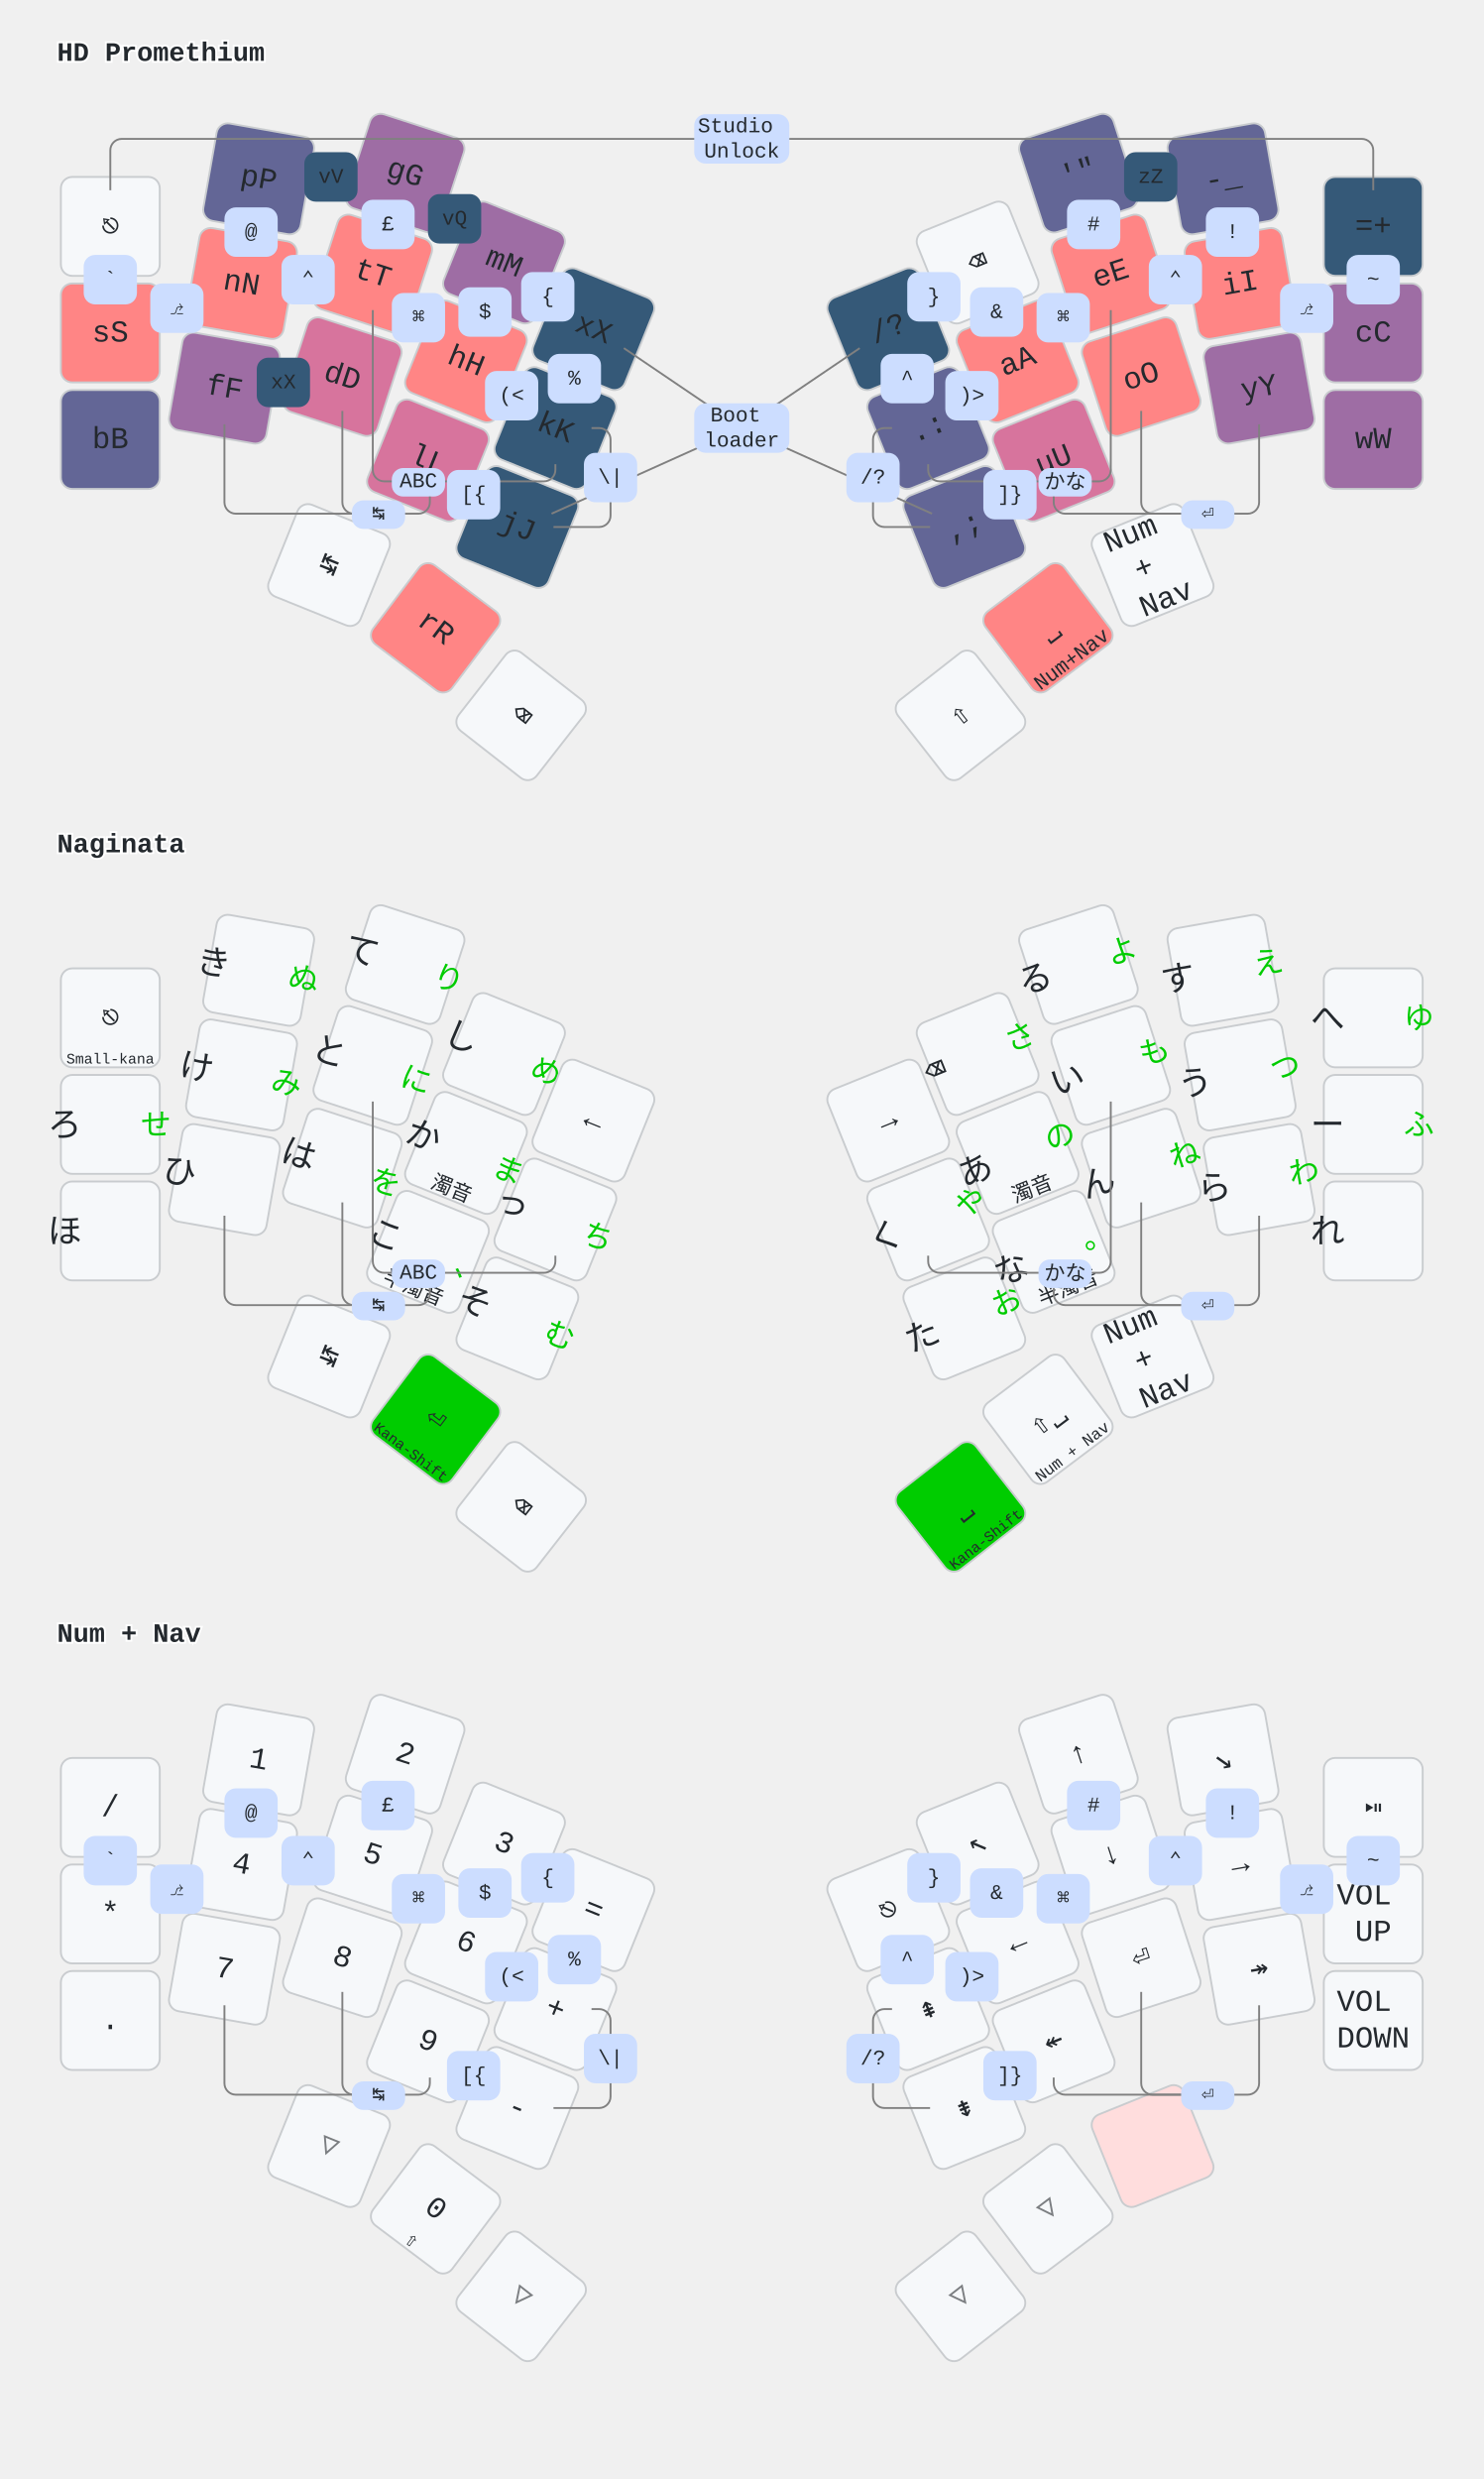
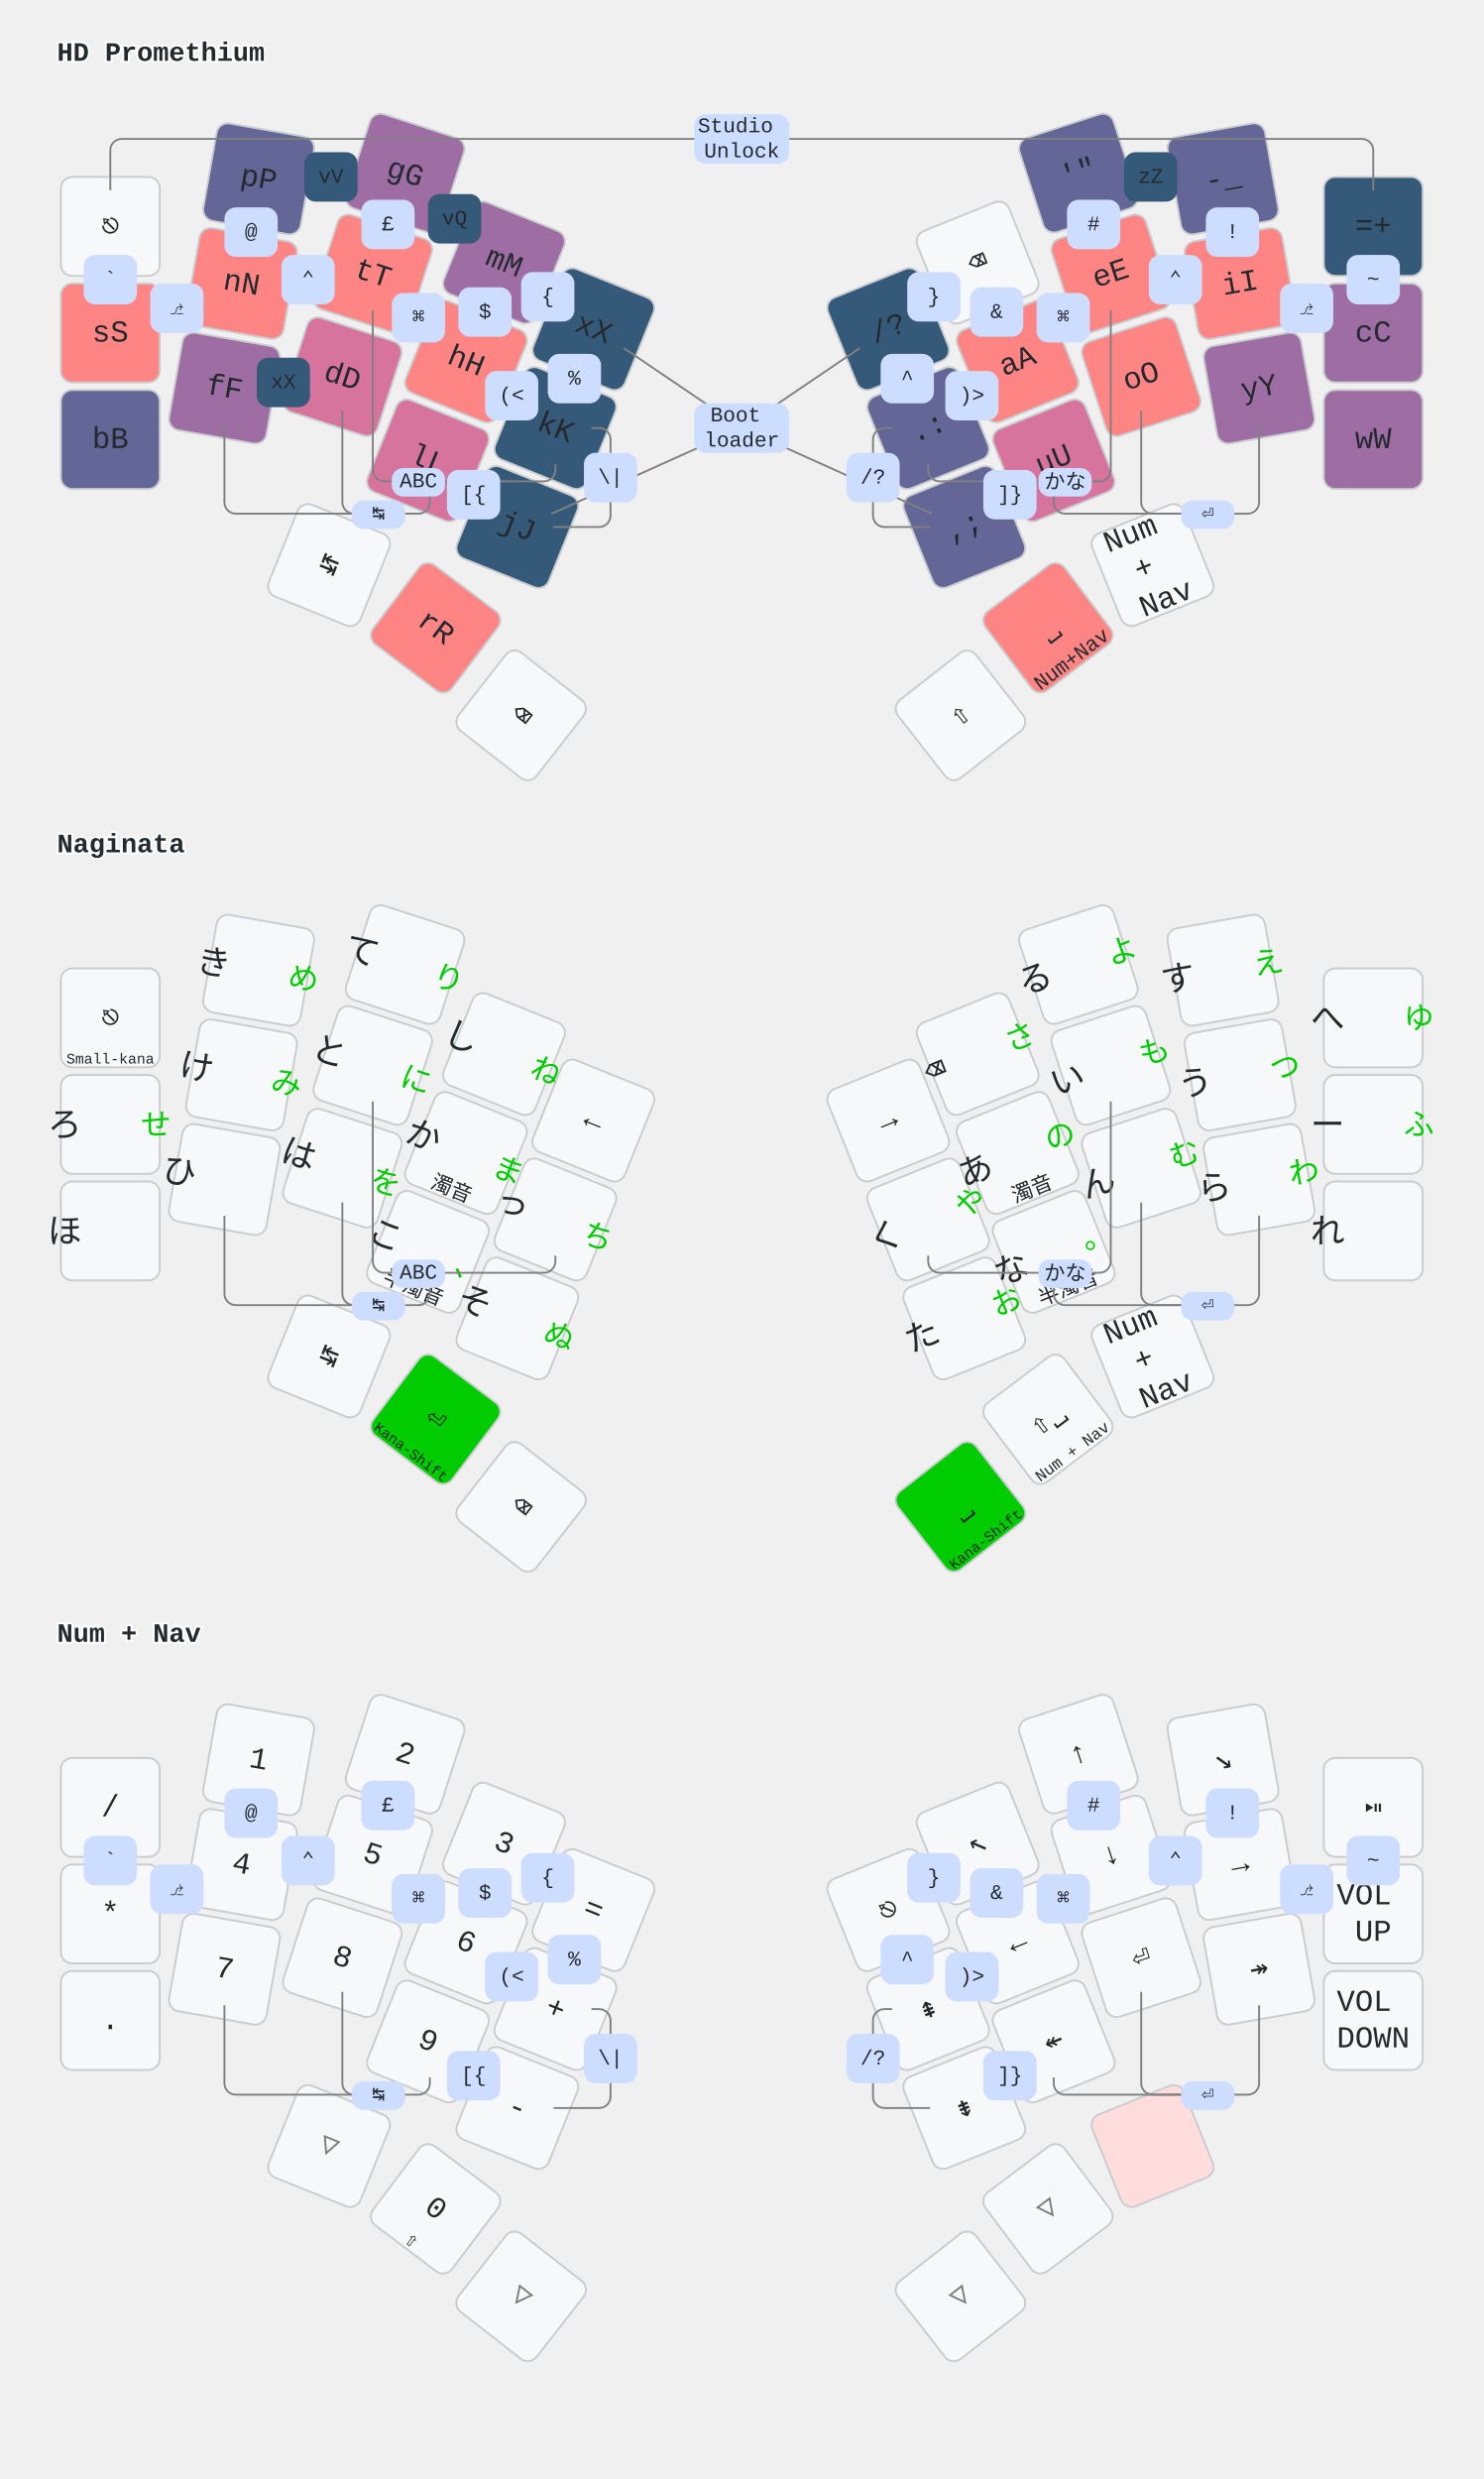
<svg xmlns="http://www.w3.org/2000/svg" width="780" height="1303" viewBox="0 0 780 1303" class="keymap">
  <style>/* inherit to force styles through use tags*/
svg path {
    fill: inherit;
}
/* font and background color specifications */
svg.keymap {
    font-family: SFMono-Regular,Consolas,Liberation Mono,Menlo,monospace;
    font-size: 14px;
    font-kerning: normal;
    text-rendering: optimizeLegibility;
    fill: #24292e;
}

/* default key styling */
rect.key {
    fill: #f6f8fa;
    stroke: #c9cccf;
    stroke-width: 1;
}

/* color accent for combo boxes */
rect.combo {
    fill: #cdf;
}

/* color accent for held keys */
rect.held, rect.combo.held {
    fill: #fdd;
}

/* color accent for ghost (optional) keys */
rect.ghost, rect.combo.ghost {
    stroke-dasharray: 4, 4;
    stroke-width: 2;
}

text {
    text-anchor: middle;
    dominant-baseline: middle;
}

/* styling for layer labels */
text.label {
    font-weight: bold;
    text-anchor: start;
    stroke: white;
    stroke-width: 2;
    paint-order: stroke;
}

text.tap {
    font-size: 16px;
}

/* styling for combo tap, and key hold/shifted label text */
text.combo, text.hold, text.shifted {
    font-size: 11px;
}

text.hold {
    text-anchor: middle;
    dominant-baseline: auto;
}

text.shifted {
    text-anchor: middle;
    dominant-baseline: hanging;
}

/* styling for hold/shifted label text in combo box */
text.combo.hold, text.combo.shifted {
    font-size: 8px;
}

/* lighter symbol for transparent keys */
text.trans {
    fill: #7b7e81;
}

/* styling for combo dendrons */
path.combo {
    stroke-width: 1;
    stroke: gray;
    fill: none;
}

/* Start Tabler Icons Cleanup */
/* cannot use height/width with glyphs */
.icon-tabler &gt; path {
    fill: inherit;
    stroke: inherit;
}
/* hide tabler's default box */
.icon-tabler &gt; path[stroke="none"][fill="none"] {
    visibility: collapse;
}

rect.low {
    fill: #355978;
}
rect.medium-low {
    fill: #636696;
}
rect.medium {
    fill: #9E6DA4;
}
rect.medium-high {
    fill: #D7749D;
}
rect.high {
    fill: #FF8585;
}

/* green styling for Naginata kana-shift */
rect.kshift {
    fill: #00CC00;
}
text.left {
    font-size: 18px;
    translate: 16px 7px;
}
text.right {
    fill: #00CC00;
    font-size: 16px;
    translate: -16px -10px;
}
</style>
  <g transform="translate(30, 0)" class="layer-HD Promethium">
    <text x="0" y="28" class="label" id="HD-Promethium">HD Promethium</text>
    <g transform="translate(0, 56)">
      <g transform="translate(28, 63)" class="key keypos-0">
        <rect rx="6" ry="6" x="-26" y="-26" width="52" height="52" class="key" />
        <text x="0" y="0" class="key tap">⎋</text>
      </g>
      <g transform="translate(106, 38) rotate(10.0)" class="key medium-low keypos-1">
        <rect rx="6" ry="6" x="-26" y="-26" width="52" height="52" class="key medium-low" />
        <text x="0" y="0" class="key medium-low tap">pP</text>
      </g>
      <g transform="translate(183, 35) rotate(18.0)" class="key medium keypos-2">
        <rect rx="6" ry="6" x="-26" y="-26" width="52" height="52" class="key medium" />
        <text x="0" y="0" class="key medium tap">gG</text>
      </g>
      <g transform="translate(235, 82) rotate(22.0)" class="key medium keypos-3">
        <rect rx="6" ry="6" x="-26" y="-26" width="52" height="52" class="key medium" />
        <text x="0" y="0" class="key medium tap">mM</text>
      </g>
      <g transform="translate(282, 117) rotate(22.0)" class="key low keypos-4">
        <rect rx="6" ry="6" x="-26" y="-26" width="52" height="52" class="key low" />
        <text x="0" y="0" class="key low tap">xX</text>
      </g>
      <g transform="translate(437, 117) rotate(-22.0)" class="key low keypos-5">
        <rect rx="6" ry="6" x="-26" y="-26" width="52" height="52" class="key low" />
        <text x="0" y="0" class="key low tap">/?</text>
      </g>
      <g transform="translate(484, 82) rotate(-22.0)" class="key keypos-6">
        <rect rx="6" ry="6" x="-26" y="-26" width="52" height="52" class="key" />
        <text x="0" y="0" class="key tap">⌫</text>
      </g>
      <g transform="translate(537, 35) rotate(-18.0)" class="key medium-low keypos-7">
        <rect rx="6" ry="6" x="-26" y="-26" width="52" height="52" class="key medium-low" />
        <text x="0" y="0" class="key medium-low tap">'"</text>
      </g>
      <g transform="translate(613, 38) rotate(-10.0)" class="key medium-low keypos-8">
        <rect rx="6" ry="6" x="-26" y="-26" width="52" height="52" class="key medium-low" />
        <text x="0" y="0" class="key medium-low tap">-_</text>
      </g>
      <g transform="translate(692, 63)" class="key low keypos-9">
        <rect rx="6" ry="6" x="-26" y="-26" width="52" height="52" class="key low" />
        <text x="0" y="0" class="key low tap">=+</text>
      </g>
      <g transform="translate(28, 119)" class="key high keypos-10">
        <rect rx="6" ry="6" x="-26" y="-26" width="52" height="52" class="key high" />
        <text x="0" y="0" class="key high tap">sS</text>
      </g>
      <g transform="translate(97, 93) rotate(10.0)" class="key high keypos-11">
        <rect rx="6" ry="6" x="-26" y="-26" width="52" height="52" class="key high" />
        <text x="0" y="0" class="key high tap">nN</text>
      </g>
      <g transform="translate(166, 88) rotate(18.0)" class="key high keypos-12">
        <rect rx="6" ry="6" x="-26" y="-26" width="52" height="52" class="key high" />
        <text x="0" y="0" class="key high tap">tT</text>
      </g>
      <g transform="translate(215, 134) rotate(22.0)" class="key high keypos-13">
        <rect rx="6" ry="6" x="-26" y="-26" width="52" height="52" class="key high" />
        <text x="0" y="0" class="key high tap">hH</text>
      </g>
      <g transform="translate(262, 169) rotate(22.0)" class="key low keypos-14">
        <rect rx="6" ry="6" x="-26" y="-26" width="52" height="52" class="key low" />
        <text x="0" y="0" class="key low tap">kK</text>
      </g>
      <g transform="translate(458, 169) rotate(-22.0)" class="key medium-low keypos-15">
        <rect rx="6" ry="6" x="-26" y="-26" width="52" height="52" class="key medium-low" />
        <text x="0" y="0" class="key medium-low tap">.:</text>
      </g>
      <g transform="translate(505, 134) rotate(-22.0)" class="key high keypos-16">
        <rect rx="6" ry="6" x="-26" y="-26" width="52" height="52" class="key high" />
        <text x="0" y="0" class="key high tap">aA</text>
      </g>
      <g transform="translate(554, 88) rotate(-18.0)" class="key high keypos-17">
        <rect rx="6" ry="6" x="-26" y="-26" width="52" height="52" class="key high" />
        <text x="0" y="0" class="key high tap">eE</text>
      </g>
      <g transform="translate(622, 93) rotate(-10.0)" class="key high keypos-18">
        <rect rx="6" ry="6" x="-26" y="-26" width="52" height="52" class="key high" />
        <text x="0" y="0" class="key high tap">iI</text>
      </g>
      <g transform="translate(692, 119)" class="key medium keypos-19">
        <rect rx="6" ry="6" x="-26" y="-26" width="52" height="52" class="key medium" />
        <text x="0" y="0" class="key medium tap">cC</text>
      </g>
      <g transform="translate(28, 175)" class="key medium-low keypos-20">
        <rect rx="6" ry="6" x="-26" y="-26" width="52" height="52" class="key medium-low" />
        <text x="0" y="0" class="key medium-low tap">bB</text>
      </g>
      <g transform="translate(88, 148) rotate(10.0)" class="key medium keypos-21">
        <rect rx="6" ry="6" x="-26" y="-26" width="52" height="52" class="key medium" />
        <text x="0" y="0" class="key medium tap">fF</text>
      </g>
      <g transform="translate(150, 142) rotate(18.0)" class="key medium-high keypos-22">
        <rect rx="6" ry="6" x="-26" y="-26" width="52" height="52" class="key medium-high" />
        <text x="0" y="0" class="key medium-high tap">dD</text>
      </g>
      <g transform="translate(195, 186) rotate(22.0)" class="key medium-high keypos-23">
        <rect rx="6" ry="6" x="-26" y="-26" width="52" height="52" class="key medium-high" />
        <text x="0" y="0" class="key medium-high tap">lL</text>
      </g>
      <g transform="translate(242, 221) rotate(22.0)" class="key low keypos-24">
        <rect rx="6" ry="6" x="-26" y="-26" width="52" height="52" class="key low" />
        <text x="0" y="0" class="key low tap">jJ</text>
      </g>
      <g transform="translate(477, 221) rotate(-22.0)" class="key medium-low keypos-25">
        <rect rx="6" ry="6" x="-26" y="-26" width="52" height="52" class="key medium-low" />
        <text x="0" y="0" class="key medium-low tap">,;</text>
      </g>
      <g transform="translate(524, 186) rotate(-22.0)" class="key medium-high keypos-26">
        <rect rx="6" ry="6" x="-26" y="-26" width="52" height="52" class="key medium-high" />
        <text x="0" y="0" class="key medium-high tap">uU</text>
      </g>
      <g transform="translate(570, 142) rotate(-18.0)" class="key high keypos-27">
        <rect rx="6" ry="6" x="-26" y="-26" width="52" height="52" class="key high" />
        <text x="0" y="0" class="key high tap">oO</text>
      </g>
      <g transform="translate(632, 148) rotate(-10.0)" class="key medium keypos-28">
        <rect rx="6" ry="6" x="-26" y="-26" width="52" height="52" class="key medium" />
        <text x="0" y="0" class="key medium tap">yY</text>
      </g>
      <g transform="translate(692, 175)" class="key medium keypos-29">
        <rect rx="6" ry="6" x="-26" y="-26" width="52" height="52" class="key medium" />
        <text x="0" y="0" class="key medium tap">wW</text>
      </g>
      <g transform="translate(143, 241) rotate(22.0)" class="key keypos-30">
        <rect rx="6" ry="6" x="-26" y="-26" width="52" height="52" class="key" />
        <text x="0" y="0" class="key tap">↹</text>
      </g>
      <g transform="translate(199, 274) rotate(37.0)" class="key high keypos-31">
        <rect rx="6" ry="6" x="-26" y="-26" width="52" height="52" class="key high" />
        <text x="0" y="0" class="key high tap">rR</text>
      </g>
      <g transform="translate(244, 320) rotate(38.0)" class="key keypos-32">
        <rect rx="6" ry="6" x="-26" y="-26" width="52" height="52" class="key" />
        <text x="0" y="0" class="key tap">⌫</text>
      </g>
      <g transform="translate(475, 320) rotate(-38.0)" class="key keypos-33">
        <rect rx="6" ry="6" x="-26" y="-26" width="52" height="52" class="key" />
        <text x="0" y="0" class="key tap">⇧</text>
      </g>
      <g transform="translate(521, 274) rotate(-37.0)" class="key high keypos-34">
        <rect rx="6" ry="6" x="-26" y="-26" width="52" height="52" class="key high" />
        <text x="0" y="0" class="key high tap">⎵</text>
        <text x="0" y="24" class="key high hold">Num+Nav</text>
      </g>
      <g transform="translate(576, 241) rotate(-22.0)" class="key keypos-35">
        <rect rx="6" ry="6" x="-26" y="-26" width="52" height="52" class="key" />
        <a href="#Num--Nav">
          <text x="0" y="0" class="key tap layer-activator">
            <tspan x="0" dy="-1.2em">Num</tspan>
            <tspan x="0" dy="1.2em">+</tspan>
            <tspan x="0" dy="1.2em">Nav</tspan>
          </text>
        </a>
      </g>
      <g class="combo combopos-0">
        <path d="M360,17 h-326 a6.0,6.0 0 0 0 -6.0,6.0 v21" class="combo" />
        <path d="M360,17 h326 a6.0,6.0 0 0 1 6.0,6.0 v21" class="combo" />
        <rect rx="6" ry="6" x="335" y="4" width="50" height="26" class="combo" />
        <text x="360" y="17" class="combo tap">
          <tspan x="360" dy="-0.6em">Studio</tspan>
          <tspan x="360" dy="1.2em">Unlock</tspan>
        </text>
      </g>
      <g class="combo combopos-1">
        <path d="M360,169 l-62,-42" class="combo" />
        <path d="M360,169 l62,-42" class="combo" />
        <path d="M360,169 l-100,45" class="combo" />
        <path d="M360,169 l100,45" class="combo" />
        <rect rx="6" ry="6" x="335" y="156" width="50" height="26" class="combo" />
        <text x="360" y="169" class="combo tap">
          <tspan x="360" dy="-0.6em">Boot</tspan>
          <tspan x="360" dy="1.2em">loader</tspan>
        </text>
      </g>
      <g class="combo combopos-2">
        <path d="M530,197 h-66 a6.0,6.0 0 0 1 -6.0,-6.0 v-3" class="combo" />
        <path d="M530,197 h18 a6.0,6.0 0 0 0 6.0,-6.0 v-84" class="combo" />
        <rect rx="6" ry="6" x="516" y="190" width="28" height="15" class="combo" />
        <text x="530" y="197" class="combo tap">かな</text>
      </g>
      <g class="combo combopos-3">
        <path d="M190,197 h66 a6.0,6.0 0 0 0 6.0,-6.0 v-3" class="combo" />
        <path d="M190,197 h-18 a6.0,6.0 0 0 1 -6.0,-6.0 v-84" class="combo" />
        <rect rx="6" ry="6" x="176" y="190" width="28" height="15" class="combo" />
        <text x="190" y="197" class="combo tap">ABC</text>
      </g>
      <g class="combo combopos-4">
        <path d="M169,214 h21 a6.0,6.0 0 0 0 6.0,-6.0 v-3" class="combo" />
        <path d="M169,214 h-13 a6.0,6.0 0 0 1 -6.0,-6.0 v-48" class="combo" />
        <path d="M169,214 h-75 a6.0,6.0 0 0 1 -6.0,-6.0 v-41" class="combo" />
        <rect rx="6" ry="6" x="155" y="207" width="28" height="15" class="combo" />
        <text x="169" y="214" class="combo tap">↹</text>
      </g>
      <g class="combo combopos-5">
        <path d="M605,214 h-75 a6.0,6.0 0 0 1 -6.0,-6.0 v-3" class="combo" />
        <path d="M605,214 h-29 a6.0,6.0 0 0 1 -6.0,-6.0 v-48" class="combo" />
        <path d="M605,214 h21 a6.0,6.0 0 0 0 6.0,-6.0 v-41" class="combo" />
        <rect rx="6" ry="6" x="591" y="207" width="28" height="15" class="combo" />
        <text x="605" y="214" class="combo tap">⏎</text>
      </g>
      <g class="combo combopos-6">
        <rect rx="6" ry="6" x="49" y="93" width="28" height="26" class="combo" />
        <text x="63" y="106" class="combo tap">⎇</text>
      </g>
      <g class="combo combopos-7">
        <rect rx="6" ry="6" x="118" y="78" width="28" height="26" class="combo" />
        <text x="132" y="91" class="combo tap">⌃</text>
      </g>
      <g class="combo combopos-8">
        <rect rx="6" ry="6" x="176" y="98" width="28" height="26" class="combo" />
        <text x="190" y="111" class="combo tap">⌘</text>
      </g>
      <g class="combo combopos-9">
        <rect rx="6" ry="6" x="643" y="93" width="28" height="26" class="combo" />
        <text x="657" y="106" class="combo tap">⎇</text>
      </g>
      <g class="combo combopos-10">
        <rect rx="6" ry="6" x="574" y="78" width="28" height="26" class="combo" />
        <text x="588" y="91" class="combo tap">⌃</text>
      </g>
      <g class="combo combopos-11">
        <rect rx="6" ry="6" x="515" y="98" width="28" height="26" class="combo" />
        <text x="529" y="111" class="combo tap">⌘</text>
      </g>
      <g class="combo low combopos-12">
        <rect rx="6" ry="6" x="195" y="46" width="28" height="26" class="combo low" />
        <text x="209" y="59" class="combo low tap">vQ</text>
      </g>
      <g class="combo low combopos-13">
        <rect rx="6" ry="6" x="561" y="24" width="28" height="26" class="combo low" />
        <text x="575" y="37" class="combo low tap">zZ</text>
      </g>
      <g class="combo low combopos-14">
        <rect rx="6" ry="6" x="130" y="24" width="28" height="26" class="combo low" />
        <text x="144" y="37" class="combo low tap">vV</text>
      </g>
      <g class="combo low combopos-15">
        <rect rx="6" ry="6" x="105" y="132" width="28" height="26" class="combo low" />
        <text x="119" y="145" class="combo low tap">xX</text>
      </g>
      <g class="combo combopos-16">
        <rect rx="6" ry="6" x="14" y="78" width="28" height="26" class="combo" />
        <text x="28" y="91" class="combo tap">`</text>
      </g>
      <g class="combo combopos-17">
        <rect rx="6" ry="6" x="88" y="53" width="28" height="26" class="combo" />
        <text x="102" y="66" class="combo tap">@</text>
      </g>
      <g class="combo combopos-18">
        <rect rx="6" ry="6" x="160" y="49" width="28" height="26" class="combo" />
        <text x="174" y="62" class="combo tap">£</text>
      </g>
      <g class="combo combopos-19">
        <rect rx="6" ry="6" x="211" y="95" width="28" height="26" class="combo" />
        <text x="225" y="108" class="combo tap">$</text>
      </g>
      <g class="combo combopos-20">
        <rect rx="6" ry="6" x="258" y="130" width="28" height="26" class="combo" />
        <text x="272" y="143" class="combo tap">%</text>
      </g>
      <g class="combo combopos-21">
        <path d="M291,195 v-20 a6.0,6.0 0 0 0 -6.0,-6.0 h-4" class="combo" />
        <path d="M291,195 v20 a6.0,6.0 0 0 1 -6.0,6.0 h-24" class="combo" />
        <rect rx="6" ry="6" x="277" y="182" width="28" height="26" class="combo" />
        <text x="291" y="195" class="combo tap">\|</text>
      </g>
      <g class="combo combopos-22">
        <path d="M429,195 v-20 a6.0,6.0 0 0 1 6.0,-6.0 h4" class="combo" />
        <path d="M429,195 v20 a6.0,6.0 0 0 0 6.0,6.0 h24" class="combo" />
        <rect rx="6" ry="6" x="415" y="182" width="28" height="26" class="combo" />
        <text x="429" y="195" class="combo tap">/?</text>
      </g>
      <g class="combo combopos-23">
        <rect rx="6" ry="6" x="433" y="130" width="28" height="26" class="combo" />
        <text x="447" y="143" class="combo tap">^</text>
      </g>
      <g class="combo combopos-24">
        <rect rx="6" ry="6" x="480" y="95" width="28" height="26" class="combo" />
        <text x="494" y="108" class="combo tap">&amp;</text>
      </g>
      <g class="combo combopos-25">
        <rect rx="6" ry="6" x="531" y="49" width="28" height="26" class="combo" />
        <text x="545" y="62" class="combo tap">#</text>
      </g>
      <g class="combo combopos-26">
        <rect rx="6" ry="6" x="604" y="53" width="28" height="26" class="combo" />
        <text x="618" y="66" class="combo tap">!</text>
      </g>
      <g class="combo combopos-27">
        <rect rx="6" ry="6" x="678" y="78" width="28" height="26" class="combo" />
        <text x="692" y="91" class="combo tap">~</text>
      </g>
      <g class="combo combopos-28">
        <rect rx="6" ry="6" x="244" y="87" width="28" height="26" class="combo" />
        <text x="258" y="100" class="combo tap">{</text>
      </g>
      <g class="combo combopos-29">
        <rect rx="6" ry="6" x="447" y="87" width="28" height="26" class="combo" />
        <text x="461" y="100" class="combo tap">}</text>
      </g>
      <g class="combo combopos-30">
        <rect rx="6" ry="6" x="225" y="139" width="28" height="26" class="combo" />
        <text x="239" y="152" class="combo tap">(&lt;</text>
      </g>
      <g class="combo combopos-31">
        <rect rx="6" ry="6" x="467" y="139" width="28" height="26" class="combo" />
        <text x="481" y="152" class="combo tap">)&gt;</text>
      </g>
      <g class="combo combopos-32">
        <rect rx="6" ry="6" x="205" y="191" width="28" height="26" class="combo" />
        <text x="219" y="204" class="combo tap">[{</text>
      </g>
      <g class="combo combopos-33">
        <rect rx="6" ry="6" x="487" y="191" width="28" height="26" class="combo" />
        <text x="501" y="204" class="combo tap">]}</text>
      </g>
    </g>
  </g>
  <g transform="translate(30, 416)" class="layer-Naginata">
    <text x="0" y="28" class="label" id="Naginata">Naginata</text>
    <g transform="translate(0, 56)">
      <g transform="translate(28, 63)" class="key keypos-0">
        <rect rx="6" ry="6" x="-26" y="-26" width="52" height="52" class="key" />
        <text x="0" y="0" class="key tap">⎋</text>
        <text x="0" y="24" class="key hold">
          <tspan style="font-size: 70%">Small-kana</tspan>
        </text>
      </g>
      <g transform="translate(106, 38) rotate(10.0)" class="key keypos-1">
        <rect rx="6" ry="6" x="-26" y="-26" width="52" height="52" class="key" />
        <text x="-24" y="0" class="key left">き</text>
-         <text x="24" y="0" class="key right">ぬ</text>
+         <text x="24" y="0" class="key right">め</text>
      </g>
      <g transform="translate(183, 35) rotate(18.0)" class="key keypos-2">
        <rect rx="6" ry="6" x="-26" y="-26" width="52" height="52" class="key" />
        <text x="-24" y="0" class="key left">て</text>
        <text x="24" y="0" class="key right">り</text>
      </g>
      <g transform="translate(235, 82) rotate(22.0)" class="key keypos-3">
        <rect rx="6" ry="6" x="-26" y="-26" width="52" height="52" class="key" />
        <text x="-24" y="0" class="key left">し</text>
-         <text x="24" y="0" class="key right">め</text>
+         <text x="24" y="0" class="key right">ね</text>
      </g>
      <g transform="translate(282, 117) rotate(22.0)" class="key keypos-4">
        <rect rx="6" ry="6" x="-26" y="-26" width="52" height="52" class="key" />
        <text x="0" y="0" class="key tap">←</text>
      </g>
      <g transform="translate(437, 117) rotate(-22.0)" class="key keypos-5">
        <rect rx="6" ry="6" x="-26" y="-26" width="52" height="52" class="key" />
        <text x="0" y="0" class="key tap">→</text>
      </g>
      <g transform="translate(484, 82) rotate(-22.0)" class="key keypos-6">
        <rect rx="6" ry="6" x="-26" y="-26" width="52" height="52" class="key" />
        <text x="-24" y="0" class="key left">⌫</text>
        <text x="24" y="0" class="key right">さ</text>
      </g>
      <g transform="translate(537, 35) rotate(-18.0)" class="key keypos-7">
        <rect rx="6" ry="6" x="-26" y="-26" width="52" height="52" class="key" />
        <text x="-24" y="0" class="key left">る</text>
        <text x="24" y="0" class="key right">よ</text>
      </g>
      <g transform="translate(613, 38) rotate(-10.0)" class="key keypos-8">
        <rect rx="6" ry="6" x="-26" y="-26" width="52" height="52" class="key" />
        <text x="-24" y="0" class="key left">す</text>
        <text x="24" y="0" class="key right">え</text>
      </g>
      <g transform="translate(692, 63)" class="key keypos-9">
        <rect rx="6" ry="6" x="-26" y="-26" width="52" height="52" class="key" />
        <text x="-24" y="0" class="key left">へ</text>
        <text x="24" y="0" class="key right">ゆ</text>
      </g>
      <g transform="translate(28, 119)" class="key keypos-10">
        <rect rx="6" ry="6" x="-26" y="-26" width="52" height="52" class="key" />
        <text x="-24" y="0" class="key left">ろ</text>
        <text x="24" y="0" class="key right">せ</text>
      </g>
      <g transform="translate(97, 93) rotate(10.0)" class="key keypos-11">
        <rect rx="6" ry="6" x="-26" y="-26" width="52" height="52" class="key" />
        <text x="-24" y="0" class="key left">け</text>
        <text x="24" y="0" class="key right">み</text>
      </g>
      <g transform="translate(166, 88) rotate(18.0)" class="key keypos-12">
        <rect rx="6" ry="6" x="-26" y="-26" width="52" height="52" class="key" />
        <text x="-24" y="0" class="key left">と</text>
        <text x="24" y="0" class="key right">に</text>
      </g>
      <g transform="translate(215, 134) rotate(22.0)" class="key keypos-13">
        <rect rx="6" ry="6" x="-26" y="-26" width="52" height="52" class="key" />
        <text x="0" y="24" class="key hold">濁音</text>
        <text x="-24" y="0" class="key left">か</text>
        <text x="24" y="0" class="key right">ま</text>
      </g>
      <g transform="translate(262, 169) rotate(22.0)" class="key keypos-14">
        <rect rx="6" ry="6" x="-26" y="-26" width="52" height="52" class="key" />
        <text x="-24" y="0" class="key left">っ</text>
        <text x="24" y="0" class="key right">ち</text>
      </g>
      <g transform="translate(458, 169) rotate(-22.0)" class="key keypos-15">
        <rect rx="6" ry="6" x="-26" y="-26" width="52" height="52" class="key" />
        <text x="-24" y="0" class="key left">く</text>
        <text x="24" y="0" class="key right">や</text>
      </g>
      <g transform="translate(505, 134) rotate(-22.0)" class="key keypos-16">
        <rect rx="6" ry="6" x="-26" y="-26" width="52" height="52" class="key" />
        <text x="0" y="24" class="key hold">濁音</text>
        <text x="-24" y="0" class="key left">あ</text>
        <text x="24" y="0" class="key right">の</text>
      </g>
      <g transform="translate(554, 88) rotate(-18.0)" class="key keypos-17">
        <rect rx="6" ry="6" x="-26" y="-26" width="52" height="52" class="key" />
        <text x="-24" y="0" class="key left">い</text>
        <text x="24" y="0" class="key right">も</text>
      </g>
      <g transform="translate(622, 93) rotate(-10.0)" class="key keypos-18">
        <rect rx="6" ry="6" x="-26" y="-26" width="52" height="52" class="key" />
        <text x="-24" y="0" class="key left">う</text>
        <text x="24" y="0" class="key right">つ</text>
      </g>
      <g transform="translate(692, 119)" class="key keypos-19">
        <rect rx="6" ry="6" x="-26" y="-26" width="52" height="52" class="key" />
        <text x="-24" y="0" class="key left">ー</text>
        <text x="24" y="0" class="key right">ふ</text>
      </g>
      <g transform="translate(28, 175)" class="key keypos-20">
        <rect rx="6" ry="6" x="-26" y="-26" width="52" height="52" class="key" />
        <text x="-24" y="0" class="key left">ほ</text>
      </g>
      <g transform="translate(88, 148) rotate(10.0)" class="key keypos-21">
        <rect rx="6" ry="6" x="-26" y="-26" width="52" height="52" class="key" />
        <text x="-24" y="0" class="key left">ひ</text>
      </g>
      <g transform="translate(150, 142) rotate(18.0)" class="key keypos-22">
        <rect rx="6" ry="6" x="-26" y="-26" width="52" height="52" class="key" />
        <text x="-24" y="0" class="key left">は</text>
        <text x="24" y="0" class="key right">を</text>
      </g>
      <g transform="translate(195, 186) rotate(22.0)" class="key keypos-23">
        <rect rx="6" ry="6" x="-26" y="-26" width="52" height="52" class="key" />
        <text x="0" y="24" class="key hold">半濁音</text>
        <text x="-24" y="0" class="key left">こ</text>
        <text x="24" y="0" class="key right">、</text>
      </g>
      <g transform="translate(242, 221) rotate(22.0)" class="key keypos-24">
        <rect rx="6" ry="6" x="-26" y="-26" width="52" height="52" class="key" />
        <text x="-24" y="0" class="key left">そ</text>
-         <text x="24" y="0" class="key right">む</text>
+         <text x="24" y="0" class="key right">ぬ</text>
      </g>
      <g transform="translate(477, 221) rotate(-22.0)" class="key keypos-25">
        <rect rx="6" ry="6" x="-26" y="-26" width="52" height="52" class="key" />
        <text x="-24" y="0" class="key left">た</text>
        <text x="24" y="0" class="key right">お</text>
      </g>
      <g transform="translate(524, 186) rotate(-22.0)" class="key keypos-26">
        <rect rx="6" ry="6" x="-26" y="-26" width="52" height="52" class="key" />
        <text x="0" y="24" class="key hold">半濁音</text>
        <text x="-24" y="0" class="key left">な</text>
        <text x="24" y="0" class="key right">。</text>
      </g>
      <g transform="translate(570, 142) rotate(-18.0)" class="key keypos-27">
        <rect rx="6" ry="6" x="-26" y="-26" width="52" height="52" class="key" />
        <text x="-24" y="0" class="key left">ん</text>
-         <text x="24" y="0" class="key right">ね</text>
+         <text x="24" y="0" class="key right">む</text>
      </g>
      <g transform="translate(632, 148) rotate(-10.0)" class="key keypos-28">
        <rect rx="6" ry="6" x="-26" y="-26" width="52" height="52" class="key" />
        <text x="-24" y="0" class="key left">ら</text>
        <text x="24" y="0" class="key right">わ</text>
      </g>
      <g transform="translate(692, 175)" class="key keypos-29">
        <rect rx="6" ry="6" x="-26" y="-26" width="52" height="52" class="key" />
        <text x="-24" y="0" class="key left">れ</text>
      </g>
      <g transform="translate(143, 241) rotate(22.0)" class="key keypos-30">
        <rect rx="6" ry="6" x="-26" y="-26" width="52" height="52" class="key" />
        <text x="0" y="0" class="key tap">↹</text>
      </g>
      <g transform="translate(199, 274) rotate(37.0)" class="key kshift keypos-31">
        <rect rx="6" ry="6" x="-26" y="-26" width="52" height="52" class="key kshift" />
        <text x="0" y="0" class="key kshift tap">⏎</text>
        <text x="0" y="24" class="key kshift hold">
          <tspan style="font-size: 70%">Kana-Shift</tspan>
        </text>
      </g>
      <g transform="translate(244, 320) rotate(38.0)" class="key keypos-32">
        <rect rx="6" ry="6" x="-26" y="-26" width="52" height="52" class="key" />
        <text x="0" y="0" class="key tap">⌫</text>
      </g>
      <g transform="translate(475, 320) rotate(-38.0)" class="key kshift keypos-33">
        <rect rx="6" ry="6" x="-26" y="-26" width="52" height="52" class="key kshift" />
        <text x="0" y="0" class="key kshift tap">⎵</text>
        <text x="0" y="24" class="key kshift hold">
          <tspan style="font-size: 70%">Kana-Shift</tspan>
        </text>
      </g>
      <g transform="translate(521, 274) rotate(-37.0)" class="key keypos-34">
        <rect rx="6" ry="6" x="-26" y="-26" width="52" height="52" class="key" />
        <text x="0" y="0" class="key tap">⇧⎵</text>
        <a href="#Num--Nav">
          <text x="0" y="24" class="key hold layer-activator">
            <tspan style="font-size: 78%">Num + Nav</tspan>
          </text>
        </a>
      </g>
      <g transform="translate(576, 241) rotate(-22.0)" class="key keypos-35">
        <rect rx="6" ry="6" x="-26" y="-26" width="52" height="52" class="key" />
        <a href="#Num--Nav">
          <text x="0" y="0" class="key tap layer-activator">
            <tspan x="0" dy="-1.2em">Num</tspan>
            <tspan x="0" dy="1.2em">+</tspan>
            <tspan x="0" dy="1.2em">Nav</tspan>
          </text>
        </a>
      </g>
      <g class="combo combopos-0">
        <path d="M530,197 h-66 a6.0,6.0 0 0 1 -6.0,-6.0 v-3" class="combo" />
        <path d="M530,197 h18 a6.0,6.0 0 0 0 6.0,-6.0 v-84" class="combo" />
        <rect rx="6" ry="6" x="516" y="190" width="28" height="15" class="combo" />
        <text x="530" y="197" class="combo tap">かな</text>
      </g>
      <g class="combo combopos-1">
        <path d="M190,197 h66 a6.0,6.0 0 0 0 6.0,-6.0 v-3" class="combo" />
        <path d="M190,197 h-18 a6.0,6.0 0 0 1 -6.0,-6.0 v-84" class="combo" />
        <rect rx="6" ry="6" x="176" y="190" width="28" height="15" class="combo" />
        <text x="190" y="197" class="combo tap">ABC</text>
      </g>
      <g class="combo combopos-2">
        <path d="M169,214 h21 a6.0,6.0 0 0 0 6.0,-6.0 v-3" class="combo" />
        <path d="M169,214 h-13 a6.0,6.0 0 0 1 -6.0,-6.0 v-48" class="combo" />
        <path d="M169,214 h-75 a6.0,6.0 0 0 1 -6.0,-6.0 v-41" class="combo" />
        <rect rx="6" ry="6" x="155" y="207" width="28" height="15" class="combo" />
        <text x="169" y="214" class="combo tap">↹</text>
      </g>
      <g class="combo combopos-3">
        <path d="M605,214 h-75 a6.0,6.0 0 0 1 -6.0,-6.0 v-3" class="combo" />
        <path d="M605,214 h-29 a6.0,6.0 0 0 1 -6.0,-6.0 v-48" class="combo" />
        <path d="M605,214 h21 a6.0,6.0 0 0 0 6.0,-6.0 v-41" class="combo" />
        <rect rx="6" ry="6" x="591" y="207" width="28" height="15" class="combo" />
        <text x="605" y="214" class="combo tap">⏎</text>
      </g>
    </g>
  </g>
  <g transform="translate(30, 831)" class="layer-Num + Nav">
    <text x="0" y="28" class="label" id="Num--Nav">Num + Nav</text>
    <g transform="translate(0, 56)">
      <g transform="translate(28, 63)" class="key keypos-0">
        <rect rx="6" ry="6" x="-26" y="-26" width="52" height="52" class="key" />
        <text x="0" y="0" class="key tap">/</text>
      </g>
      <g transform="translate(106, 38) rotate(10.0)" class="key keypos-1">
        <rect rx="6" ry="6" x="-26" y="-26" width="52" height="52" class="key" />
        <text x="0" y="0" class="key tap">1</text>
      </g>
      <g transform="translate(183, 35) rotate(18.0)" class="key keypos-2">
        <rect rx="6" ry="6" x="-26" y="-26" width="52" height="52" class="key" />
        <text x="0" y="0" class="key tap">2</text>
      </g>
      <g transform="translate(235, 82) rotate(22.0)" class="key keypos-3">
        <rect rx="6" ry="6" x="-26" y="-26" width="52" height="52" class="key" />
        <text x="0" y="0" class="key tap">3</text>
      </g>
      <g transform="translate(282, 117) rotate(22.0)" class="key keypos-4">
        <rect rx="6" ry="6" x="-26" y="-26" width="52" height="52" class="key" />
        <text x="0" y="0" class="key tap">=</text>
      </g>
      <g transform="translate(437, 117) rotate(-22.0)" class="key keypos-5">
        <rect rx="6" ry="6" x="-26" y="-26" width="52" height="52" class="key" />
        <text x="0" y="0" class="key tap">⎋</text>
      </g>
      <g transform="translate(484, 82) rotate(-22.0)" class="key keypos-6">
        <rect rx="6" ry="6" x="-26" y="-26" width="52" height="52" class="key" />
        <text x="0" y="0" class="key tap">↖</text>
      </g>
      <g transform="translate(537, 35) rotate(-18.0)" class="key keypos-7">
        <rect rx="6" ry="6" x="-26" y="-26" width="52" height="52" class="key" />
        <text x="0" y="0" class="key tap">↑</text>
      </g>
      <g transform="translate(613, 38) rotate(-10.0)" class="key keypos-8">
        <rect rx="6" ry="6" x="-26" y="-26" width="52" height="52" class="key" />
        <text x="0" y="0" class="key tap">↘</text>
      </g>
      <g transform="translate(692, 63)" class="key keypos-9">
        <rect rx="6" ry="6" x="-26" y="-26" width="52" height="52" class="key" />
        <text x="0" y="0" class="key tap">⏯</text>
      </g>
      <g transform="translate(28, 119)" class="key keypos-10">
        <rect rx="6" ry="6" x="-26" y="-26" width="52" height="52" class="key" />
        <text x="0" y="0" class="key tap">*</text>
      </g>
      <g transform="translate(97, 93) rotate(10.0)" class="key keypos-11">
        <rect rx="6" ry="6" x="-26" y="-26" width="52" height="52" class="key" />
        <text x="0" y="0" class="key tap">4</text>
      </g>
      <g transform="translate(166, 88) rotate(18.0)" class="key keypos-12">
        <rect rx="6" ry="6" x="-26" y="-26" width="52" height="52" class="key" />
        <text x="0" y="0" class="key tap">5</text>
      </g>
      <g transform="translate(215, 134) rotate(22.0)" class="key keypos-13">
        <rect rx="6" ry="6" x="-26" y="-26" width="52" height="52" class="key" />
        <text x="0" y="0" class="key tap">6</text>
      </g>
      <g transform="translate(262, 169) rotate(22.0)" class="key keypos-14">
        <rect rx="6" ry="6" x="-26" y="-26" width="52" height="52" class="key" />
        <text x="0" y="0" class="key tap">+</text>
      </g>
      <g transform="translate(458, 169) rotate(-22.0)" class="key keypos-15">
        <rect rx="6" ry="6" x="-26" y="-26" width="52" height="52" class="key" />
        <text x="0" y="0" class="key tap">⇞</text>
      </g>
      <g transform="translate(505, 134) rotate(-22.0)" class="key keypos-16">
        <rect rx="6" ry="6" x="-26" y="-26" width="52" height="52" class="key" />
        <text x="0" y="0" class="key tap">←</text>
      </g>
      <g transform="translate(554, 88) rotate(-18.0)" class="key keypos-17">
        <rect rx="6" ry="6" x="-26" y="-26" width="52" height="52" class="key" />
        <text x="0" y="0" class="key tap">↓</text>
      </g>
      <g transform="translate(622, 93) rotate(-10.0)" class="key keypos-18">
        <rect rx="6" ry="6" x="-26" y="-26" width="52" height="52" class="key" />
        <text x="0" y="0" class="key tap">→</text>
      </g>
      <g transform="translate(692, 119)" class="key keypos-19">
        <rect rx="6" ry="6" x="-26" y="-26" width="52" height="52" class="key" />
        <text x="0" y="0" class="key tap">
          <tspan x="0" dy="-0.6em">VOL</tspan>
          <tspan x="0" dy="1.2em">UP</tspan>
        </text>
      </g>
      <g transform="translate(28, 175)" class="key keypos-20">
        <rect rx="6" ry="6" x="-26" y="-26" width="52" height="52" class="key" />
        <text x="0" y="0" class="key tap">.</text>
      </g>
      <g transform="translate(88, 148) rotate(10.0)" class="key keypos-21">
        <rect rx="6" ry="6" x="-26" y="-26" width="52" height="52" class="key" />
        <text x="0" y="0" class="key tap">7</text>
      </g>
      <g transform="translate(150, 142) rotate(18.0)" class="key keypos-22">
        <rect rx="6" ry="6" x="-26" y="-26" width="52" height="52" class="key" />
        <text x="0" y="0" class="key tap">8</text>
      </g>
      <g transform="translate(195, 186) rotate(22.0)" class="key keypos-23">
        <rect rx="6" ry="6" x="-26" y="-26" width="52" height="52" class="key" />
        <text x="0" y="0" class="key tap">9</text>
      </g>
      <g transform="translate(242, 221) rotate(22.0)" class="key keypos-24">
        <rect rx="6" ry="6" x="-26" y="-26" width="52" height="52" class="key" />
        <text x="0" y="0" class="key tap">-</text>
      </g>
      <g transform="translate(477, 221) rotate(-22.0)" class="key keypos-25">
        <rect rx="6" ry="6" x="-26" y="-26" width="52" height="52" class="key" />
        <text x="0" y="0" class="key tap">⇟</text>
      </g>
      <g transform="translate(524, 186) rotate(-22.0)" class="key keypos-26">
        <rect rx="6" ry="6" x="-26" y="-26" width="52" height="52" class="key" />
        <text x="0" y="0" class="key tap">↞</text>
      </g>
      <g transform="translate(570, 142) rotate(-18.0)" class="key keypos-27">
        <rect rx="6" ry="6" x="-26" y="-26" width="52" height="52" class="key" />
        <text x="0" y="0" class="key tap">⏎</text>
      </g>
      <g transform="translate(632, 148) rotate(-10.0)" class="key keypos-28">
        <rect rx="6" ry="6" x="-26" y="-26" width="52" height="52" class="key" />
        <text x="0" y="0" class="key tap">↠</text>
      </g>
      <g transform="translate(692, 175)" class="key keypos-29">
        <rect rx="6" ry="6" x="-26" y="-26" width="52" height="52" class="key" />
        <text x="0" y="0" class="key tap">
          <tspan x="0" dy="-0.6em">VOL</tspan>
          <tspan x="0" dy="1.2em">DOWN</tspan>
        </text>
      </g>
      <g transform="translate(143, 241) rotate(22.0)" class="key trans keypos-30">
        <rect rx="6" ry="6" x="-26" y="-26" width="52" height="52" class="key trans" />
        <text x="0" y="0" class="key trans tap">▽</text>
      </g>
      <g transform="translate(199, 274) rotate(37.0)" class="key keypos-31">
        <rect rx="6" ry="6" x="-26" y="-26" width="52" height="52" class="key" />
        <text x="0" y="0" class="key tap">0</text>
        <text x="0" y="24" class="key hold">⇧</text>
      </g>
      <g transform="translate(244, 320) rotate(38.0)" class="key trans keypos-32">
        <rect rx="6" ry="6" x="-26" y="-26" width="52" height="52" class="key trans" />
        <text x="0" y="0" class="key trans tap">▽</text>
      </g>
      <g transform="translate(475, 320) rotate(-38.0)" class="key trans keypos-33">
        <rect rx="6" ry="6" x="-26" y="-26" width="52" height="52" class="key trans" />
        <text x="0" y="0" class="key trans tap">▽</text>
      </g>
      <g transform="translate(521, 274) rotate(-37.0)" class="key trans keypos-34">
        <rect rx="6" ry="6" x="-26" y="-26" width="52" height="52" class="key trans" />
        <text x="0" y="0" class="key trans tap">▽</text>
      </g>
      <g transform="translate(576, 241) rotate(-22.0)" class="key held keypos-35">
        <rect rx="6" ry="6" x="-26" y="-26" width="52" height="52" class="key held" />
      </g>
      <g class="combo combopos-0">
        <path d="M169,214 h21 a6.0,6.0 0 0 0 6.0,-6.0 v-3" class="combo" />
        <path d="M169,214 h-13 a6.0,6.0 0 0 1 -6.0,-6.0 v-48" class="combo" />
        <path d="M169,214 h-75 a6.0,6.0 0 0 1 -6.0,-6.0 v-41" class="combo" />
        <rect rx="6" ry="6" x="155" y="207" width="28" height="15" class="combo" />
        <text x="169" y="214" class="combo tap">↹</text>
      </g>
      <g class="combo combopos-1">
        <path d="M605,214 h-75 a6.0,6.0 0 0 1 -6.0,-6.0 v-3" class="combo" />
        <path d="M605,214 h-29 a6.0,6.0 0 0 1 -6.0,-6.0 v-48" class="combo" />
        <path d="M605,214 h21 a6.0,6.0 0 0 0 6.0,-6.0 v-41" class="combo" />
        <rect rx="6" ry="6" x="591" y="207" width="28" height="15" class="combo" />
        <text x="605" y="214" class="combo tap">⏎</text>
      </g>
      <g class="combo combopos-2">
        <rect rx="6" ry="6" x="49" y="93" width="28" height="26" class="combo" />
        <text x="63" y="106" class="combo tap">⎇</text>
      </g>
      <g class="combo combopos-3">
        <rect rx="6" ry="6" x="118" y="78" width="28" height="26" class="combo" />
        <text x="132" y="91" class="combo tap">⌃</text>
      </g>
      <g class="combo combopos-4">
        <rect rx="6" ry="6" x="176" y="98" width="28" height="26" class="combo" />
        <text x="190" y="111" class="combo tap">⌘</text>
      </g>
      <g class="combo combopos-5">
        <rect rx="6" ry="6" x="643" y="93" width="28" height="26" class="combo" />
        <text x="657" y="106" class="combo tap">⎇</text>
      </g>
      <g class="combo combopos-6">
        <rect rx="6" ry="6" x="574" y="78" width="28" height="26" class="combo" />
        <text x="588" y="91" class="combo tap">⌃</text>
      </g>
      <g class="combo combopos-7">
        <rect rx="6" ry="6" x="515" y="98" width="28" height="26" class="combo" />
        <text x="529" y="111" class="combo tap">⌘</text>
      </g>
      <g class="combo combopos-8">
        <rect rx="6" ry="6" x="14" y="78" width="28" height="26" class="combo" />
        <text x="28" y="91" class="combo tap">`</text>
      </g>
      <g class="combo combopos-9">
        <rect rx="6" ry="6" x="88" y="53" width="28" height="26" class="combo" />
        <text x="102" y="66" class="combo tap">@</text>
      </g>
      <g class="combo combopos-10">
        <rect rx="6" ry="6" x="160" y="49" width="28" height="26" class="combo" />
        <text x="174" y="62" class="combo tap">£</text>
      </g>
      <g class="combo combopos-11">
        <rect rx="6" ry="6" x="211" y="95" width="28" height="26" class="combo" />
        <text x="225" y="108" class="combo tap">$</text>
      </g>
      <g class="combo combopos-12">
        <rect rx="6" ry="6" x="258" y="130" width="28" height="26" class="combo" />
        <text x="272" y="143" class="combo tap">%</text>
      </g>
      <g class="combo combopos-13">
        <path d="M291,195 v-20 a6.0,6.0 0 0 0 -6.0,-6.0 h-4" class="combo" />
        <path d="M291,195 v20 a6.0,6.0 0 0 1 -6.0,6.0 h-24" class="combo" />
        <rect rx="6" ry="6" x="277" y="182" width="28" height="26" class="combo" />
        <text x="291" y="195" class="combo tap">\|</text>
      </g>
      <g class="combo combopos-14">
        <path d="M429,195 v-20 a6.0,6.0 0 0 1 6.0,-6.0 h4" class="combo" />
        <path d="M429,195 v20 a6.0,6.0 0 0 0 6.0,6.0 h24" class="combo" />
        <rect rx="6" ry="6" x="415" y="182" width="28" height="26" class="combo" />
        <text x="429" y="195" class="combo tap">/?</text>
      </g>
      <g class="combo combopos-15">
        <rect rx="6" ry="6" x="433" y="130" width="28" height="26" class="combo" />
        <text x="447" y="143" class="combo tap">^</text>
      </g>
      <g class="combo combopos-16">
        <rect rx="6" ry="6" x="480" y="95" width="28" height="26" class="combo" />
        <text x="494" y="108" class="combo tap">&amp;</text>
      </g>
      <g class="combo combopos-17">
        <rect rx="6" ry="6" x="531" y="49" width="28" height="26" class="combo" />
        <text x="545" y="62" class="combo tap">#</text>
      </g>
      <g class="combo combopos-18">
        <rect rx="6" ry="6" x="604" y="53" width="28" height="26" class="combo" />
        <text x="618" y="66" class="combo tap">!</text>
      </g>
      <g class="combo combopos-19">
        <rect rx="6" ry="6" x="678" y="78" width="28" height="26" class="combo" />
        <text x="692" y="91" class="combo tap">~</text>
      </g>
      <g class="combo combopos-20">
        <rect rx="6" ry="6" x="244" y="87" width="28" height="26" class="combo" />
        <text x="258" y="100" class="combo tap">{</text>
      </g>
      <g class="combo combopos-21">
        <rect rx="6" ry="6" x="447" y="87" width="28" height="26" class="combo" />
        <text x="461" y="100" class="combo tap">}</text>
      </g>
      <g class="combo combopos-22">
        <rect rx="6" ry="6" x="225" y="139" width="28" height="26" class="combo" />
        <text x="239" y="152" class="combo tap">(&lt;</text>
      </g>
      <g class="combo combopos-23">
        <rect rx="6" ry="6" x="467" y="139" width="28" height="26" class="combo" />
        <text x="481" y="152" class="combo tap">)&gt;</text>
      </g>
      <g class="combo combopos-24">
        <rect rx="6" ry="6" x="205" y="191" width="28" height="26" class="combo" />
        <text x="219" y="204" class="combo tap">[{</text>
      </g>
      <g class="combo combopos-25">
        <rect rx="6" ry="6" x="487" y="191" width="28" height="26" class="combo" />
        <text x="501" y="204" class="combo tap">]}</text>
      </g>
    </g>
  </g>
</svg>
